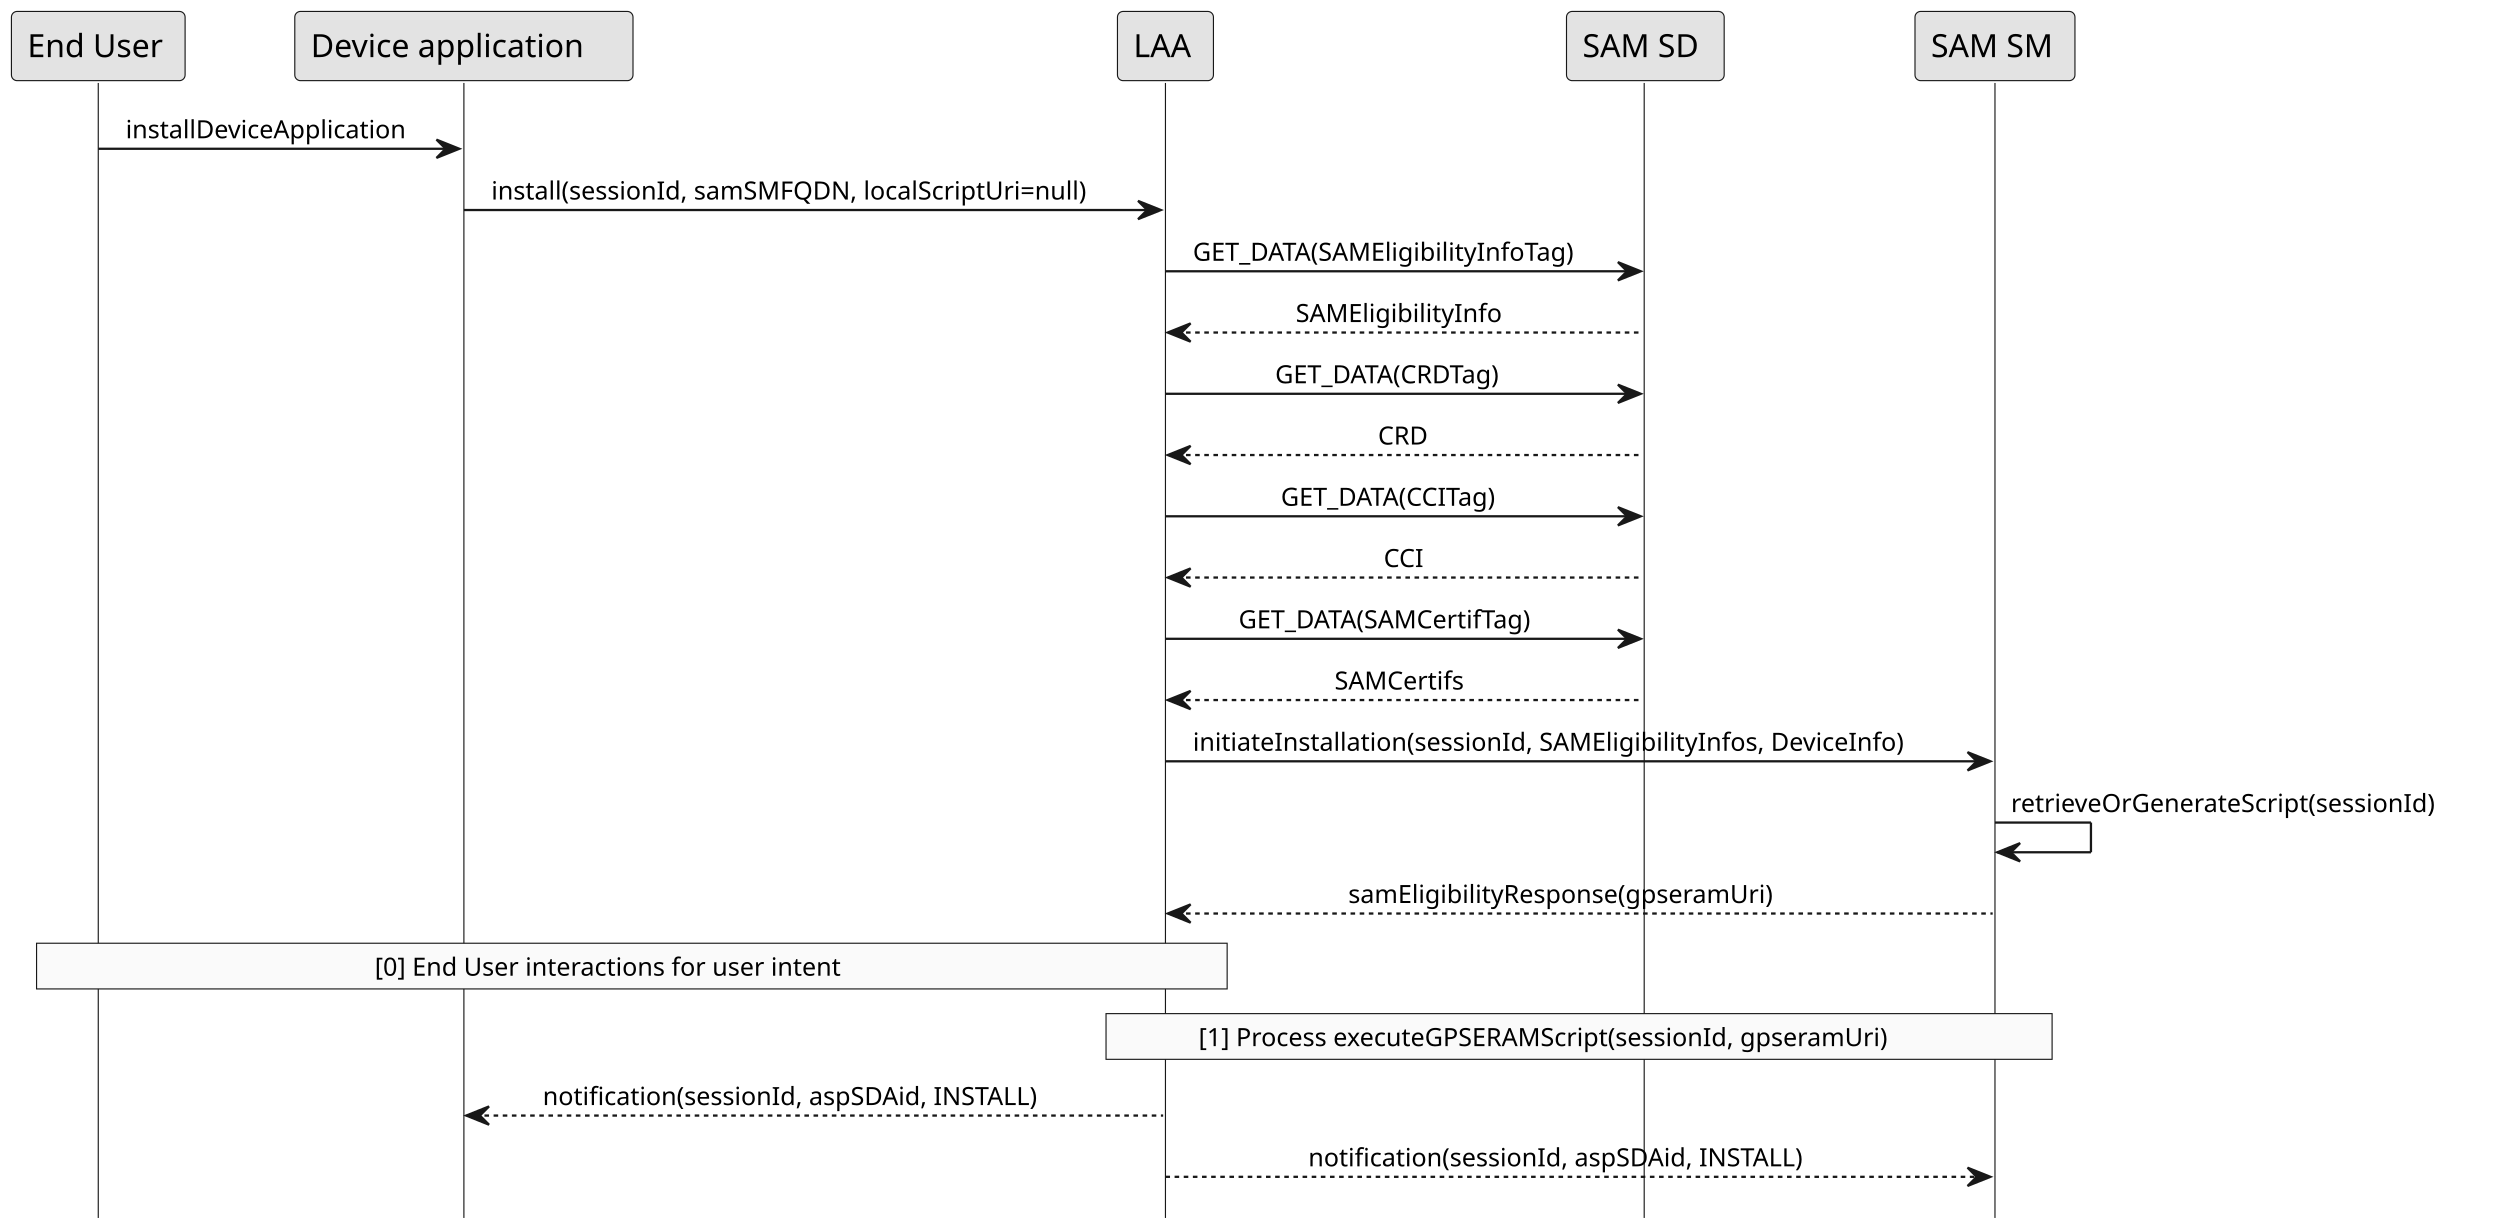
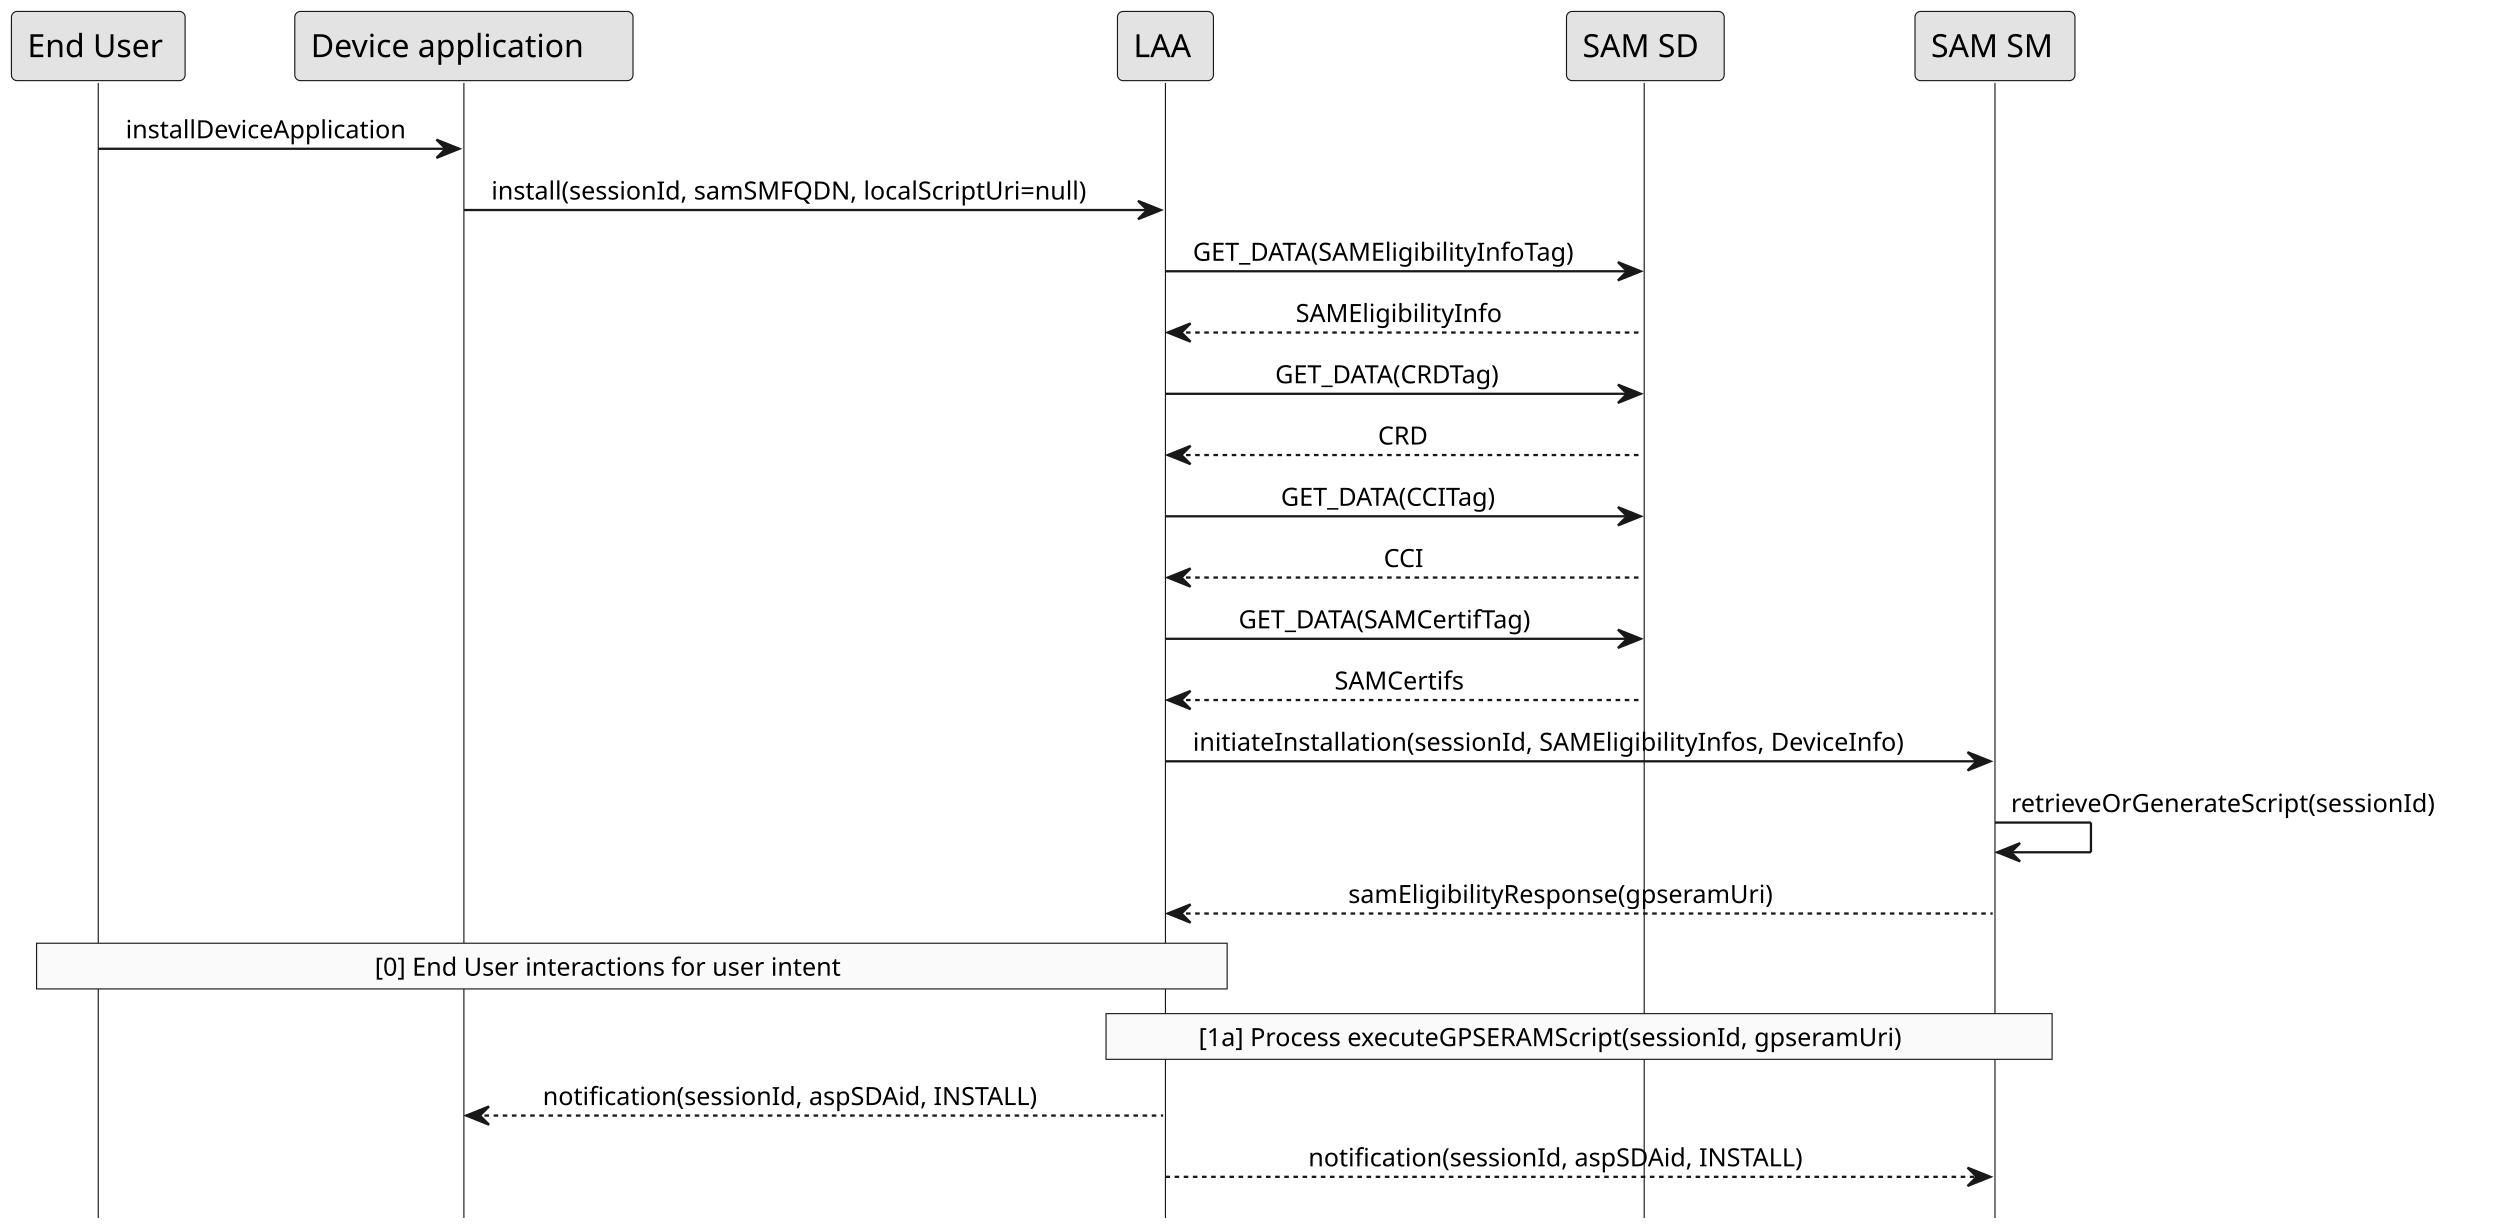
<svg xmlns="http://www.w3.org/2000/svg" contentStyleType="text/css" height="539px" preserveAspectRatio="none" style="width:1094px;height:539px;background:#FFFFFF;" version="1.1" viewBox="0 0 1094 539" width="1094px" zoomAndPan="magnify">
  <defs />
  <g>
    <line style="stroke:#181818;stroke-width:0.5;" x1="43" x2="43" y1="36.297" y2="532.977" />
    <line style="stroke:#181818;stroke-width:0.5;" x1="203" x2="203" y1="36.297" y2="532.977" />
    <line style="stroke:#181818;stroke-width:0.5;" x1="510" x2="510" y1="36.297" y2="532.977" />
    <line style="stroke:#181818;stroke-width:0.5;" x1="719.5" x2="719.5" y1="36.297" y2="532.977" />
    <line style="stroke:#181818;stroke-width:0.5;" x1="873" x2="873" y1="36.297" y2="532.977" />
    <rect fill="#E3E3E3" height="30.297" rx="2.5" ry="2.5" style="stroke:#181818;stroke-width:0.5;" width="76" x="5" y="5" />
    <text fill="#000000" font-family="sans-serif" font-size="14" lengthAdjust="spacing" textLength="62" x="12" y="24.995">End User</text>
    <rect fill="#E3E3E3" height="30.297" rx="2.5" ry="2.5" style="stroke:#181818;stroke-width:0.5;" width="148" x="129" y="5" />
    <text fill="#000000" font-family="sans-serif" font-size="14" lengthAdjust="spacing" textLength="134" x="136" y="24.995">Device application</text>
    <rect fill="#E3E3E3" height="30.297" rx="2.5" ry="2.5" style="stroke:#181818;stroke-width:0.5;" width="42" x="489" y="5" />
    <text fill="#000000" font-family="sans-serif" font-size="14" lengthAdjust="spacing" textLength="28" x="496" y="24.995">LAA</text>
    <rect fill="#E3E3E3" height="30.297" rx="2.5" ry="2.5" style="stroke:#181818;stroke-width:0.5;" width="69" x="685.5" y="5" />
    <text fill="#000000" font-family="sans-serif" font-size="14" lengthAdjust="spacing" textLength="55" x="692.5" y="24.995">SAM SD</text>
    <rect fill="#E3E3E3" height="30.297" rx="2.5" ry="2.5" style="stroke:#181818;stroke-width:0.5;" width="70" x="838" y="5" />
    <text fill="#000000" font-family="sans-serif" font-size="14" lengthAdjust="spacing" textLength="56" x="845" y="24.995">SAM SM</text>
    <polygon fill="#181818" points="191,61.102,201,65.102,191,69.102,195,65.102" style="stroke:#181818;stroke-width:1.0;" />
    <line style="stroke:#181818;stroke-width:1.0;" x1="43" x2="197" y1="65.102" y2="65.102" />
    <text fill="#000000" font-family="sans-serif" font-size="11" lengthAdjust="spacing" textLength="136" x="55" y="60.507">installDeviceApplication</text>
    <polygon fill="#181818" points="498,87.906,508,91.906,498,95.906,502,91.906" style="stroke:#181818;stroke-width:1.0;" />
    <line style="stroke:#181818;stroke-width:1.0;" x1="203" x2="504" y1="91.906" y2="91.906" />
    <text fill="#000000" font-family="sans-serif" font-size="11" lengthAdjust="spacing" textLength="283" x="215" y="87.312">install(sessionId, samSMFQDN, localScriptUri=null)</text>
    <polygon fill="#181818" points="708,114.711,718,118.711,708,122.711,712,118.711" style="stroke:#181818;stroke-width:1.0;" />
    <line style="stroke:#181818;stroke-width:1.0;" x1="510" x2="714" y1="118.711" y2="118.711" />
    <text fill="#000000" font-family="sans-serif" font-size="11" lengthAdjust="spacing" textLength="186" x="522" y="114.117">GET_DATA(SAMEligibilityInfoTag)</text>
    <polygon fill="#181818" points="521,141.516,511,145.516,521,149.516,517,145.516" style="stroke:#181818;stroke-width:1.0;" />
    <line style="stroke:#181818;stroke-width:1.0;stroke-dasharray:2.0,2.0;" x1="515" x2="719" y1="145.516" y2="145.516" />
    <text fill="#000000" font-family="sans-serif" font-size="11" lengthAdjust="spacing" textLength="96" x="567" y="140.921">SAMEligibilityInfo</text>
    <polygon fill="#181818" points="708,168.32,718,172.32,708,176.32,712,172.32" style="stroke:#181818;stroke-width:1.0;" />
    <line style="stroke:#181818;stroke-width:1.0;" x1="510" x2="714" y1="172.32" y2="172.32" />
    <text fill="#000000" font-family="sans-serif" font-size="11" lengthAdjust="spacing" textLength="114" x="558" y="167.726">GET_DATA(CRDTag)</text>
    <polygon fill="#181818" points="521,195.125,511,199.125,521,203.125,517,199.125" style="stroke:#181818;stroke-width:1.0;" />
    <line style="stroke:#181818;stroke-width:1.0;stroke-dasharray:2.0,2.0;" x1="515" x2="719" y1="199.125" y2="199.125" />
    <text fill="#000000" font-family="sans-serif" font-size="11" lengthAdjust="spacing" textLength="24" x="603" y="194.531">CRD</text>
    <polygon fill="#181818" points="708,221.93,718,225.93,708,229.93,712,225.93" style="stroke:#181818;stroke-width:1.0;" />
    <line style="stroke:#181818;stroke-width:1.0;" x1="510" x2="714" y1="225.93" y2="225.93" />
    <text fill="#000000" font-family="sans-serif" font-size="11" lengthAdjust="spacing" textLength="109" x="560.5" y="221.335">GET_DATA(CCITag)</text>
    <polygon fill="#181818" points="521,248.734,511,252.734,521,256.734,517,252.734" style="stroke:#181818;stroke-width:1.0;" />
    <line style="stroke:#181818;stroke-width:1.0;stroke-dasharray:2.0,2.0;" x1="515" x2="719" y1="252.734" y2="252.734" />
    <text fill="#000000" font-family="sans-serif" font-size="11" lengthAdjust="spacing" textLength="19" x="605.5" y="248.14">CCI</text>
    <polygon fill="#181818" points="708,275.539,718,279.539,708,283.539,712,279.539" style="stroke:#181818;stroke-width:1.0;" />
    <line style="stroke:#181818;stroke-width:1.0;" x1="510" x2="714" y1="279.539" y2="279.539" />
    <text fill="#000000" font-family="sans-serif" font-size="11" lengthAdjust="spacing" textLength="146" x="542" y="274.945">GET_DATA(SAMCertifTag)</text>
    <polygon fill="#181818" points="521,302.344,511,306.344,521,310.344,517,306.344" style="stroke:#181818;stroke-width:1.0;" />
    <line style="stroke:#181818;stroke-width:1.0;stroke-dasharray:2.0,2.0;" x1="515" x2="719" y1="306.344" y2="306.344" />
    <text fill="#000000" font-family="sans-serif" font-size="11" lengthAdjust="spacing" textLength="62" x="584" y="301.75">SAMCertifs</text>
    <polygon fill="#181818" points="861,329.148,871,333.148,861,337.148,865,333.148" style="stroke:#181818;stroke-width:1.0;" />
    <line style="stroke:#181818;stroke-width:1.0;" x1="510" x2="867" y1="333.148" y2="333.148" />
    <text fill="#000000" font-family="sans-serif" font-size="11" lengthAdjust="spacing" textLength="339" x="522" y="328.554">initiateInstallation(sessionId, SAMEligibilityInfos, DeviceInfo)</text>
    <line style="stroke:#181818;stroke-width:1.0;" x1="873" x2="915" y1="359.953" y2="359.953" />
    <line style="stroke:#181818;stroke-width:1.0;" x1="915" x2="915" y1="359.953" y2="372.953" />
    <line style="stroke:#181818;stroke-width:1.0;" x1="874" x2="915" y1="372.953" y2="372.953" />
    <polygon fill="#181818" points="884,368.953,874,372.953,884,376.953,880,372.953" style="stroke:#181818;stroke-width:1.0;" />
    <text fill="#000000" font-family="sans-serif" font-size="11" lengthAdjust="spacing" textLength="207" x="880" y="355.359">retrieveOrGenerateScript(sessionId)</text>
    <polygon fill="#181818" points="521,395.758,511,399.758,521,403.758,517,399.758" style="stroke:#181818;stroke-width:1.0;" />
    <line style="stroke:#181818;stroke-width:1.0;stroke-dasharray:2.0,2.0;" x1="515" x2="872" y1="399.758" y2="399.758" />
    <text fill="#000000" font-family="sans-serif" font-size="11" lengthAdjust="spacing" textLength="203" x="590" y="395.164">samEligibilityResponse(gpseramUri)</text>
    <rect fill="#FAFAFA" height="20" style="stroke:#181818;stroke-width:0.5;" width="521" x="16" y="412.758" />
    <text fill="#000000" font-family="sans-serif" font-size="11" lengthAdjust="spacing" textLength="225" x="164" y="426.968">[0] End User interactions for user intent</text>
    <rect fill="#FAFAFA" height="20" style="stroke:#181818;stroke-width:0.5;" width="414" x="484" y="443.562" />
-     <text fill="#000000" font-family="sans-serif" font-size="11" lengthAdjust="spacing" textLength="333" x="524.5" y="457.773">[1] Process executeGPSERAMScript(sessionId, gpseramUri)</text>
+     <text fill="#000000" font-family="sans-serif" font-size="11" lengthAdjust="spacing" textLength="333" x="524.5" y="457.773">[1a] Process executeGPSERAMScript(sessionId, gpseramUri)</text>
    <polygon fill="#181818" points="214,484.172,204,488.172,214,492.172,210,488.172" style="stroke:#181818;stroke-width:1.0;" />
    <line style="stroke:#181818;stroke-width:1.0;stroke-dasharray:2.0,2.0;" x1="208" x2="509" y1="488.172" y2="488.172" />
    <text fill="#000000" font-family="sans-serif" font-size="11" lengthAdjust="spacing" textLength="238" x="237.5" y="483.578">notification(sessionId, aspSDAid, INSTALL)</text>
    <polygon fill="#181818" points="861,510.977,871,514.977,861,518.977,865,514.977" style="stroke:#181818;stroke-width:1.0;" />
    <line style="stroke:#181818;stroke-width:1.0;stroke-dasharray:2.0,2.0;" x1="510" x2="867" y1="514.977" y2="514.977" />
    <text fill="#000000" font-family="sans-serif" font-size="11" lengthAdjust="spacing" textLength="238" x="572.5" y="510.382">notification(sessionId, aspSDAid, INSTALL)</text>
  </g>
</svg>
